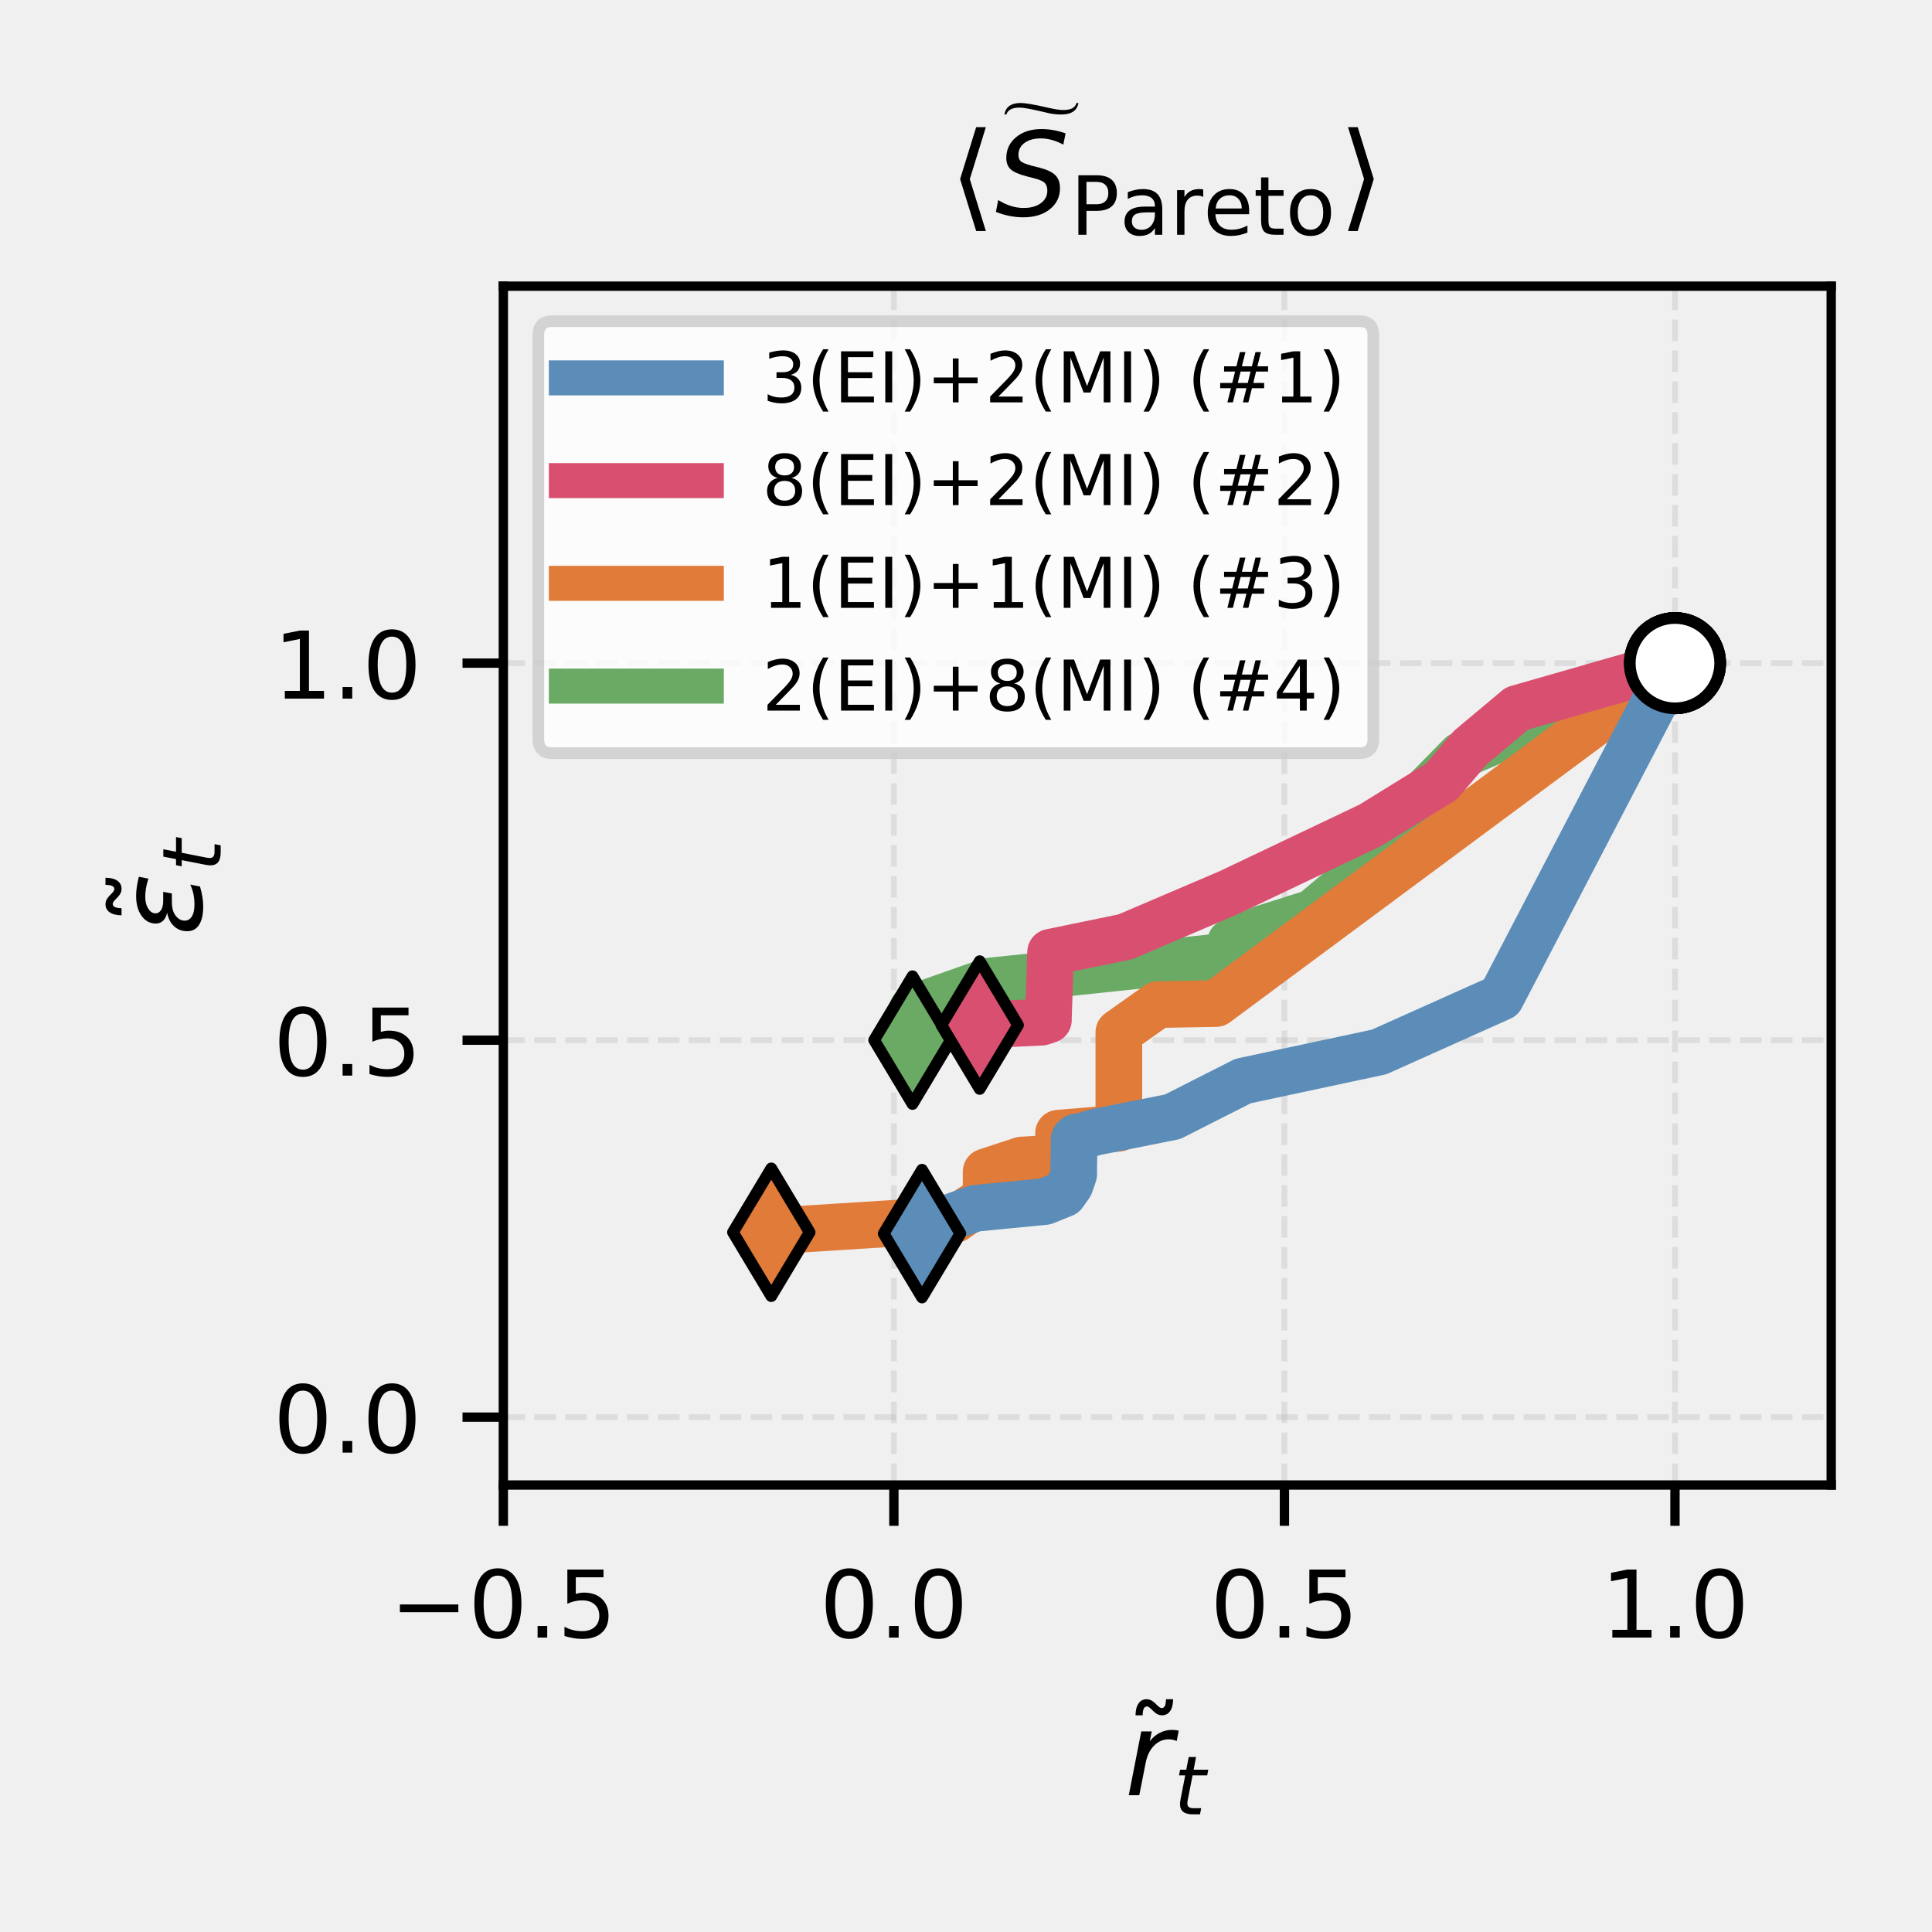
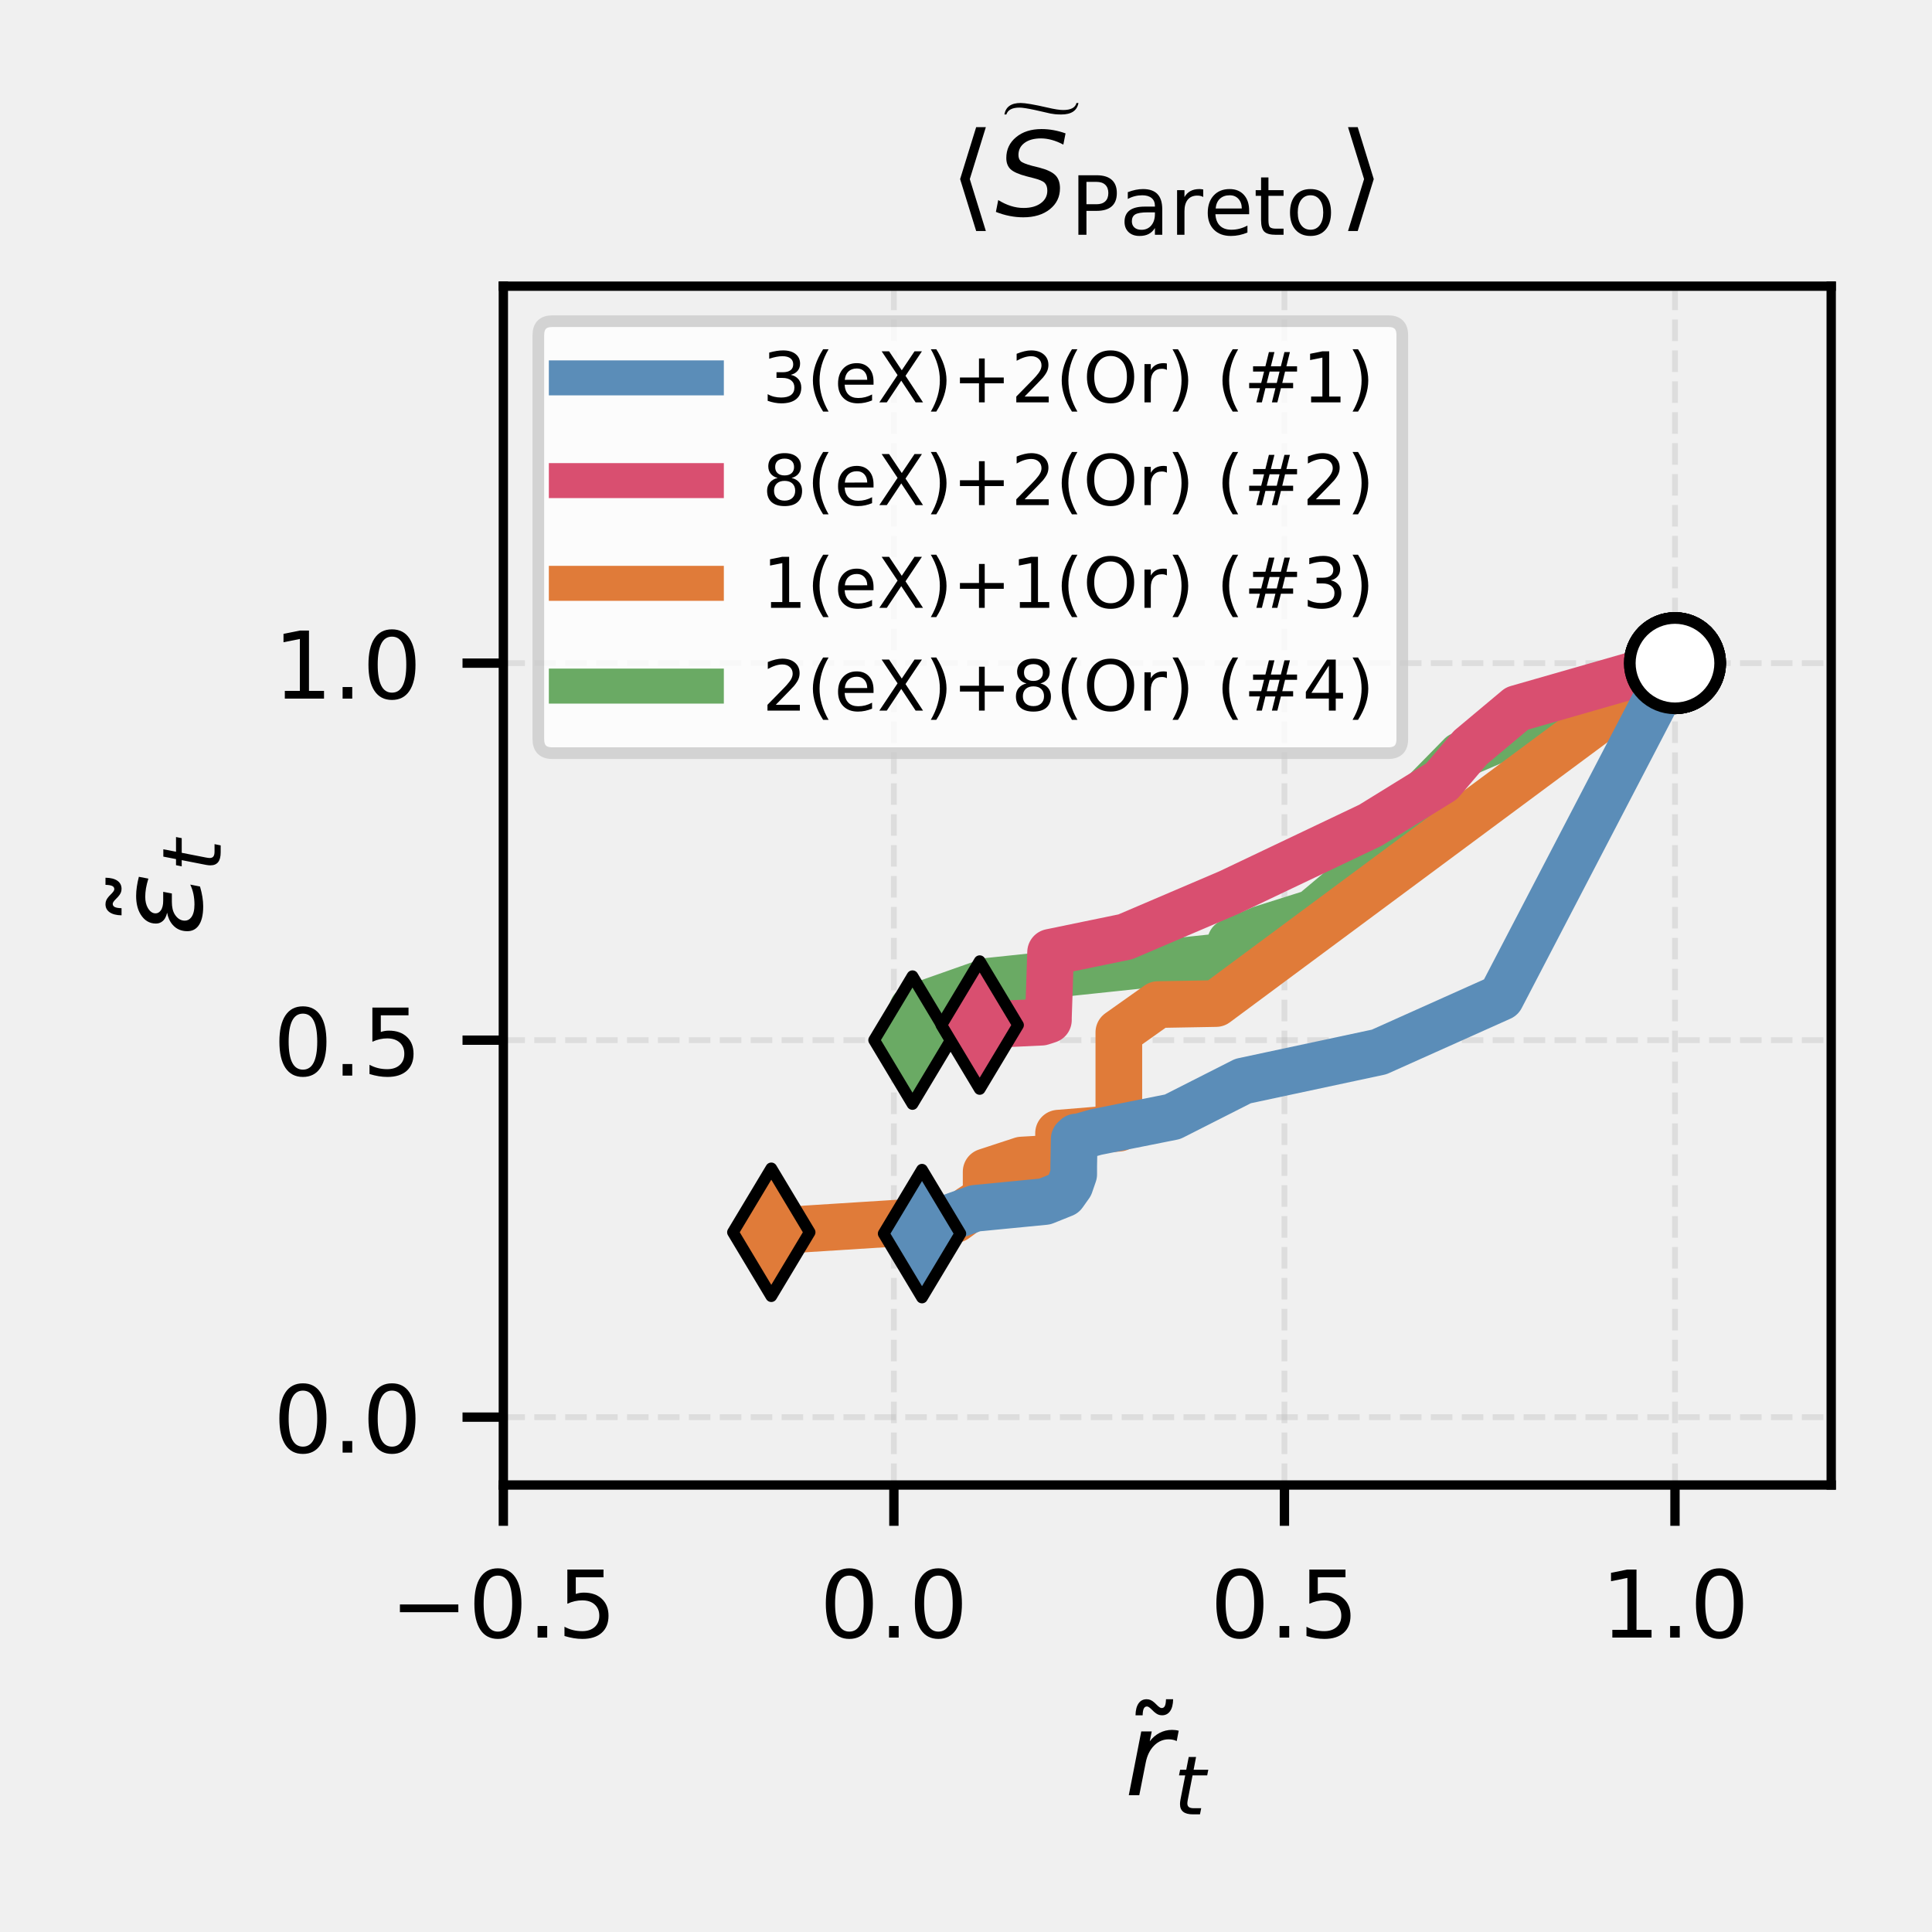
<svg xmlns="http://www.w3.org/2000/svg" xmlns:xlink="http://www.w3.org/1999/xlink" width="165.6pt" height="165.6pt" viewBox="0 0 165.6 165.6" version="1.1">
  <defs>
    <style type="text/css">*{stroke-linejoin: round; stroke-linecap: butt}</style>
  </defs>
  <g id="figure_1">
    <g id="patch_1">
      <path d="M 0 165.6  L 165.6 165.6  L 165.6 0  L 0 0  L 0 165.6  z " style="fill: none" />
    </g>
    <g id="axes_1">
      <g id="patch_2">
        <path d="M 43.144 127.286  L 156.96 127.286  L 156.96 24.529  L 43.144 24.529  L 43.144 127.286  z " style="fill: none" />
      </g>
      <g id="matplotlib.axis_1">
        <g id="xtick_1">
          <g id="line2d_1">
-             <path d="M 43.144 127.286  L 43.144 24.529  " clip-path="url(#pc0c7e67044)" style="fill: none; stroke-dasharray: 1.85,0.8; stroke-dashoffset: 0; stroke: #b0b0b0; stroke-opacity: 0.3; stroke-width: 0.5" />
+             <path d="M 43.144 127.286  L 43.144 24.529  " clip-path="url(#p5fbe1ca15c)" style="fill: none; stroke-dasharray: 1.85,0.8; stroke-dashoffset: 0; stroke: #b0b0b0; stroke-opacity: 0.3; stroke-width: 0.5" />
          </g>
          <g id="line2d_2">
            <defs>
-               <path id="ma63f42498a" d="M 0 0  L 0 3.5  " style="stroke: #000000; stroke-width: 0.8" />
-             </defs>
-             <g>
-               <use xlink:href="#ma63f42498a" x="43.144" y="127.286" style="stroke: #000000; stroke-width: 0.8" />
+               <path id="m121b0144a7" d="M 0 0  L 0 3.5  " style="stroke: #000000; stroke-width: 0.8" />
+             </defs>
+             <g>
+               <use xlink:href="#m121b0144a7" x="43.144" y="127.286" style="stroke: #000000; stroke-width: 0.8" />
            </g>
          </g>
          <g id="text_1">
            <g transform="translate(33.43088 140.3647) scale(0.08 -0.08)">
              <defs>
                <path id="DejaVuSans-2212" d="M 678 2272  L 4684 2272  L 4684 1741  L 678 1741  L 678 2272  z " transform="scale(0.015625)" />
                <path id="DejaVuSans-30" d="M 2034 4250  Q 1547 4250 1301 3770  Q 1056 3291 1056 2328  Q 1056 1369 1301 889  Q 1547 409 2034 409  Q 2525 409 2770 889  Q 3016 1369 3016 2328  Q 3016 3291 2770 3770  Q 2525 4250 2034 4250  z M 2034 4750  Q 2819 4750 3233 4129  Q 3647 3509 3647 2328  Q 3647 1150 3233 529  Q 2819 -91 2034 -91  Q 1250 -91 836 529  Q 422 1150 422 2328  Q 422 3509 836 4129  Q 1250 4750 2034 4750  z " transform="scale(0.015625)" />
                <path id="DejaVuSans-2e" d="M 684 794  L 1344 794  L 1344 0  L 684 0  L 684 794  z " transform="scale(0.015625)" />
                <path id="DejaVuSans-35" d="M 691 4666  L 3169 4666  L 3169 4134  L 1269 4134  L 1269 2991  Q 1406 3038 1543 3061  Q 1681 3084 1819 3084  Q 2600 3084 3056 2656  Q 3513 2228 3513 1497  Q 3513 744 3044 326  Q 2575 -91 1722 -91  Q 1428 -91 1123 -41  Q 819 9 494 109  L 494 744  Q 775 591 1075 516  Q 1375 441 1709 441  Q 2250 441 2565 725  Q 2881 1009 2881 1497  Q 2881 1984 2565 2268  Q 2250 2553 1709 2553  Q 1456 2553 1204 2497  Q 953 2441 691 2322  L 691 4666  z " transform="scale(0.015625)" />
              </defs>
              <use xlink:href="#DejaVuSans-2212" />
              <use xlink:href="#DejaVuSans-30" x="83.789" />
              <use xlink:href="#DejaVuSans-2e" x="147.412" />
              <use xlink:href="#DejaVuSans-35" x="179.199" />
            </g>
          </g>
        </g>
        <g id="xtick_2">
          <g id="line2d_3">
-             <path d="M 76.619 127.286  L 76.619 24.529  " clip-path="url(#pc0c7e67044)" style="fill: none; stroke-dasharray: 1.85,0.8; stroke-dashoffset: 0; stroke: #b0b0b0; stroke-opacity: 0.3; stroke-width: 0.5" />
+             <path d="M 76.619 127.286  L 76.619 24.529  " clip-path="url(#p5fbe1ca15c)" style="fill: none; stroke-dasharray: 1.85,0.8; stroke-dashoffset: 0; stroke: #b0b0b0; stroke-opacity: 0.3; stroke-width: 0.5" />
          </g>
          <g id="line2d_4">
            <g>
-               <use xlink:href="#ma63f42498a" x="76.619" y="127.286" style="stroke: #000000; stroke-width: 0.8" />
+               <use xlink:href="#m121b0144a7" x="76.619" y="127.286" style="stroke: #000000; stroke-width: 0.8" />
            </g>
          </g>
          <g id="text_2">
            <g transform="translate(70.25804 140.3647) scale(0.08 -0.08)">
              <use xlink:href="#DejaVuSans-30" />
              <use xlink:href="#DejaVuSans-2e" x="63.623" />
              <use xlink:href="#DejaVuSans-30" x="95.41" />
            </g>
          </g>
        </g>
        <g id="xtick_3">
          <g id="line2d_5">
-             <path d="M 110.095 127.286  L 110.095 24.529  " clip-path="url(#pc0c7e67044)" style="fill: none; stroke-dasharray: 1.85,0.8; stroke-dashoffset: 0; stroke: #b0b0b0; stroke-opacity: 0.3; stroke-width: 0.5" />
+             <path d="M 110.095 127.286  L 110.095 24.529  " clip-path="url(#p5fbe1ca15c)" style="fill: none; stroke-dasharray: 1.85,0.8; stroke-dashoffset: 0; stroke: #b0b0b0; stroke-opacity: 0.3; stroke-width: 0.5" />
          </g>
          <g id="line2d_6">
            <g>
-               <use xlink:href="#ma63f42498a" x="110.095" y="127.286" style="stroke: #000000; stroke-width: 0.8" />
+               <use xlink:href="#m121b0144a7" x="110.095" y="127.286" style="stroke: #000000; stroke-width: 0.8" />
            </g>
          </g>
          <g id="text_3">
            <g transform="translate(103.7333 140.3647) scale(0.08 -0.08)">
              <use xlink:href="#DejaVuSans-30" />
              <use xlink:href="#DejaVuSans-2e" x="63.623" />
              <use xlink:href="#DejaVuSans-35" x="95.41" />
            </g>
          </g>
        </g>
        <g id="xtick_4">
          <g id="line2d_7">
-             <path d="M 143.57 127.286  L 143.57 24.529  " clip-path="url(#pc0c7e67044)" style="fill: none; stroke-dasharray: 1.85,0.8; stroke-dashoffset: 0; stroke: #b0b0b0; stroke-opacity: 0.3; stroke-width: 0.5" />
+             <path d="M 143.57 127.286  L 143.57 24.529  " clip-path="url(#p5fbe1ca15c)" style="fill: none; stroke-dasharray: 1.85,0.8; stroke-dashoffset: 0; stroke: #b0b0b0; stroke-opacity: 0.3; stroke-width: 0.5" />
          </g>
          <g id="line2d_8">
            <g>
-               <use xlink:href="#ma63f42498a" x="143.57" y="127.286" style="stroke: #000000; stroke-width: 0.8" />
+               <use xlink:href="#m121b0144a7" x="143.57" y="127.286" style="stroke: #000000; stroke-width: 0.8" />
            </g>
          </g>
          <g id="text_4">
            <g transform="translate(137.2086 140.3647) scale(0.08 -0.08)">
              <defs>
                <path id="DejaVuSans-31" d="M 794 531  L 1825 531  L 1825 4091  L 703 3866  L 703 4441  L 1819 4666  L 2450 4666  L 2450 531  L 3481 531  L 3481 0  L 794 0  L 794 531  z " transform="scale(0.015625)" />
              </defs>
              <use xlink:href="#DejaVuSans-31" />
              <use xlink:href="#DejaVuSans-2e" x="63.623" />
              <use xlink:href="#DejaVuSans-30" x="95.41" />
            </g>
          </g>
        </g>
        <g id="text_5">
          <g transform="translate(96.402 153.9488) scale(0.1 -0.1)">
            <defs>
              <path id="DejaVuSans-303" d="M -1619 4281  L -1797 4453  Q -1866 4516 -1917 4545  Q -1969 4575 -2009 4575  Q -2128 4575 -2184 4461  Q -2241 4347 -2247 4091  L -2638 4091  Q -2631 4513 -2472 4742  Q -2313 4972 -2028 4972  Q -1909 4972 -1809 4928  Q -1709 4884 -1594 4781  L -1416 4609  Q -1347 4547 -1295 4517  Q -1244 4488 -1203 4488  Q -1084 4488 -1028 4602  Q -972 4716 -966 4972  L -575 4972  Q -581 4550 -740 4320  Q -900 4091 -1184 4091  Q -1303 4091 -1403 4134  Q -1503 4178 -1619 4281  z " transform="scale(0.015625)" />
              <path id="DejaVuSans-Oblique-72" d="M 2853 2969  Q 2766 3016 2653 3041  Q 2541 3066 2413 3066  Q 1953 3066 1609 2717  Q 1266 2369 1153 1784  L 800 0  L 225 0  L 909 3500  L 1484 3500  L 1375 2956  Q 1603 3259 1920 3421  Q 2238 3584 2597 3584  Q 2691 3584 2781 3573  Q 2872 3563 2963 3538  L 2853 2969  z " transform="scale(0.015625)" />
              <path id="DejaVuSans-Oblique-74" d="M 2706 3500  L 2619 3053  L 1472 3053  L 1100 1153  Q 1081 1047 1072 975  Q 1063 903 1063 863  Q 1063 663 1183 572  Q 1303 481 1569 481  L 2150 481  L 2053 0  L 1503 0  Q 991 0 739 200  Q 488 400 488 806  Q 488 878 497 964  Q 506 1050 525 1153  L 897 3053  L 409 3053  L 500 3500  L 978 3500  L 1172 4494  L 1747 4494  L 1556 3500  L 2706 3500  z " transform="scale(0.015625)" />
            </defs>
            <use xlink:href="#DejaVuSans-303" transform="translate(50.49707 5.3125)" />
            <use xlink:href="#DejaVuSans-Oblique-72" transform="translate(0 0.734375)" />
            <use xlink:href="#DejaVuSans-Oblique-74" transform="translate(42.07031 -15.67188) scale(0.7)" />
          </g>
        </g>
      </g>
      <g id="matplotlib.axis_2">
        <g id="ytick_1">
          <g id="line2d_9">
-             <path d="M 43.144 121.47  L 156.96 121.47  " clip-path="url(#pc0c7e67044)" style="fill: none; stroke-dasharray: 1.85,0.8; stroke-dashoffset: 0; stroke: #b0b0b0; stroke-opacity: 0.3; stroke-width: 0.5" />
+             <path d="M 43.144 121.47  L 156.96 121.47  " clip-path="url(#p5fbe1ca15c)" style="fill: none; stroke-dasharray: 1.85,0.8; stroke-dashoffset: 0; stroke: #b0b0b0; stroke-opacity: 0.3; stroke-width: 0.5" />
          </g>
          <g id="line2d_10">
            <defs>
-               <path id="m6aa1e9649b" d="M 0 0  L -3.5 0  " style="stroke: #000000; stroke-width: 0.8" />
-             </defs>
-             <g>
-               <use xlink:href="#m6aa1e9649b" x="43.144" y="121.47" style="stroke: #000000; stroke-width: 0.8" />
+               <path id="m18153a7101" d="M 0 0  L -3.5 0  " style="stroke: #000000; stroke-width: 0.8" />
+             </defs>
+             <g>
+               <use xlink:href="#m18153a7101" x="43.144" y="121.47" style="stroke: #000000; stroke-width: 0.8" />
            </g>
          </g>
          <g id="text_6">
            <g transform="translate(23.4215 124.5089) scale(0.08 -0.08)">
              <use xlink:href="#DejaVuSans-30" />
              <use xlink:href="#DejaVuSans-2e" x="63.623" />
              <use xlink:href="#DejaVuSans-30" x="95.41" />
            </g>
          </g>
        </g>
        <g id="ytick_2">
          <g id="line2d_11">
-             <path d="M 43.144 89.156  L 156.96 89.156  " clip-path="url(#pc0c7e67044)" style="fill: none; stroke-dasharray: 1.85,0.8; stroke-dashoffset: 0; stroke: #b0b0b0; stroke-opacity: 0.3; stroke-width: 0.5" />
+             <path d="M 43.144 89.156  L 156.96 89.156  " clip-path="url(#p5fbe1ca15c)" style="fill: none; stroke-dasharray: 1.85,0.8; stroke-dashoffset: 0; stroke: #b0b0b0; stroke-opacity: 0.3; stroke-width: 0.5" />
          </g>
          <g id="line2d_12">
            <g>
-               <use xlink:href="#m6aa1e9649b" x="43.144" y="89.156" style="stroke: #000000; stroke-width: 0.8" />
+               <use xlink:href="#m18153a7101" x="43.144" y="89.156" style="stroke: #000000; stroke-width: 0.8" />
            </g>
          </g>
          <g id="text_7">
            <g transform="translate(23.4215 92.19523) scale(0.08 -0.08)">
              <use xlink:href="#DejaVuSans-30" />
              <use xlink:href="#DejaVuSans-2e" x="63.623" />
              <use xlink:href="#DejaVuSans-35" x="95.41" />
            </g>
          </g>
        </g>
        <g id="ytick_3">
          <g id="line2d_13">
-             <path d="M 43.144 56.842  L 156.96 56.842  " clip-path="url(#pc0c7e67044)" style="fill: none; stroke-dasharray: 1.85,0.8; stroke-dashoffset: 0; stroke: #b0b0b0; stroke-opacity: 0.3; stroke-width: 0.5" />
+             <path d="M 43.144 56.842  L 156.96 56.842  " clip-path="url(#p5fbe1ca15c)" style="fill: none; stroke-dasharray: 1.85,0.8; stroke-dashoffset: 0; stroke: #b0b0b0; stroke-opacity: 0.3; stroke-width: 0.5" />
          </g>
          <g id="line2d_14">
            <g>
-               <use xlink:href="#m6aa1e9649b" x="43.144" y="56.842" style="stroke: #000000; stroke-width: 0.8" />
+               <use xlink:href="#m18153a7101" x="43.144" y="56.842" style="stroke: #000000; stroke-width: 0.8" />
            </g>
          </g>
          <g id="text_8">
            <g transform="translate(23.4215 59.88155) scale(0.08 -0.08)">
              <use xlink:href="#DejaVuSans-31" />
              <use xlink:href="#DejaVuSans-2e" x="63.623" />
              <use xlink:href="#DejaVuSans-30" x="95.41" />
            </g>
          </g>
        </g>
        <g id="text_9">
          <g transform="translate(17.34181 80.20725) rotate(-90) scale(0.1 -0.1)">
            <defs>
              <path id="DejaVuSans-Oblique-3b5" d="M 1263 1888  Q 925 1963 778 2166  Q 669 2309 669 2503  Q 669 3034 1175 3344  Q 1575 3588 2188 3588  Q 2425 3588 2684 3550  Q 2944 3513 3234 3438  L 3134 2916  Q 2847 3006 2606 3047  Q 2359 3088 2138 3088  Q 1766 3088 1522 2944  Q 1228 2772 1228 2522  Q 1228 2356 1381 2241  Q 1563 2103 1925 2103  L 2409 2103  L 2319 1628  L 1856 1628  Q 1425 1628 1172 1469  Q 828 1253 828 916  Q 828 703 1013 563  Q 1244 388 1716 388  Q 2006 388 2284 444  Q 2563 503 2806 619  L 2700 84  Q 2403 -3 2131 -47  Q 1859 -91 1609 -91  Q 866 -91 516 194  Q 250 413 250 781  Q 250 1278 600 1584  Q 859 1813 1263 1888  z " transform="scale(0.015625)" />
            </defs>
            <use xlink:href="#DejaVuSans-303" transform="translate(58.73193 5.3125)" />
            <use xlink:href="#DejaVuSans-Oblique-3b5" transform="translate(0 0.671875)" />
            <use xlink:href="#DejaVuSans-Oblique-74" transform="translate(55.00977 -15.73438) scale(0.7)" />
          </g>
        </g>
      </g>
      <g id="line2d_15" />
      <g id="line2d_16" />
      <g id="line2d_17" />
      <g id="line2d_18" />
      <g id="patch_3">
        <path d="M 43.144 127.286  L 43.144 24.529  " style="fill: none; stroke: #000000; stroke-width: 0.8; stroke-linejoin: miter; stroke-linecap: square" />
      </g>
      <g id="patch_4">
        <path d="M 156.96 127.286  L 156.96 24.529  " style="fill: none; stroke: #000000; stroke-width: 0.8; stroke-linejoin: miter; stroke-linecap: square" />
      </g>
      <g id="patch_5">
        <path d="M 43.144 127.286  L 156.96 127.286  " style="fill: none; stroke: #000000; stroke-width: 0.8; stroke-linejoin: miter; stroke-linecap: square" />
      </g>
      <g id="patch_6">
        <path d="M 43.144 24.529  L 156.96 24.529  " style="fill: none; stroke: #000000; stroke-width: 0.8; stroke-linejoin: miter; stroke-linecap: square" />
      </g>
      <g id="text_10">
        <g transform="translate(81.402 18.5285) scale(0.1 -0.1)">
          <defs>
            <path id="DejaVuSans-27e8" d="M 572 2006  L 1453 4856  L 1984 4856  L 1103 2006  L 1984 -844  L 1453 -844  L 572 2006  z " transform="scale(0.015625)" />
            <path id="STIXSizeTwoSym-Regular-303" d="M -1274 4864  L -1107 4864  Q -1280 3891 -2560 3891  Q -2861 3891 -3097 3916  Q -3334 3942 -3484 3974  Q -3635 4006 -4044 4102  Q -4454 4198 -4806 4275  Q -5741 4474 -6093 4474  Q -7021 4474 -7206 3891  L -7373 3891  Q -7200 4864 -5997 4864  Q -5414 4864 -3718 4474  Q -2842 4269 -2400 4269  Q -1421 4269 -1274 4864  z " transform="scale(0.015625)" />
            <path id="DejaVuSans-Oblique-53" d="M 3859 4513  L 3738 3897  Q 3422 4066 3111 4152  Q 2800 4238 2509 4238  Q 1944 4238 1609 3991  Q 1275 3744 1275 3334  Q 1275 3109 1398 2989  Q 1522 2869 2034 2731  L 2413 2638  Q 3053 2472 3303 2217  Q 3553 1963 3553 1503  Q 3553 797 2998 353  Q 2444 -91 1538 -91  Q 1166 -91 791 -17  Q 416 56 38 206  L 166 856  Q 513 641 861 531  Q 1209 422 1556 422  Q 2147 422 2503 684  Q 2859 947 2859 1369  Q 2859 1650 2717 1795  Q 2575 1941 2106 2059  L 1728 2156  Q 1081 2325 845 2545  Q 609 2766 609 3163  Q 609 3859 1145 4304  Q 1681 4750 2541 4750  Q 2875 4750 3203 4690  Q 3531 4631 3859 4513  z " transform="scale(0.015625)" />
            <path id="DejaVuSans-50" d="M 1259 4147  L 1259 2394  L 2053 2394  Q 2494 2394 2734 2622  Q 2975 2850 2975 3272  Q 2975 3691 2734 3919  Q 2494 4147 2053 4147  L 1259 4147  z M 628 4666  L 2053 4666  Q 2838 4666 3239 4311  Q 3641 3956 3641 3272  Q 3641 2581 3239 2228  Q 2838 1875 2053 1875  L 1259 1875  L 1259 0  L 628 0  L 628 4666  z " transform="scale(0.015625)" />
            <path id="DejaVuSans-61" d="M 2194 1759  Q 1497 1759 1228 1600  Q 959 1441 959 1056  Q 959 750 1161 570  Q 1363 391 1709 391  Q 2188 391 2477 730  Q 2766 1069 2766 1631  L 2766 1759  L 2194 1759  z M 3341 1997  L 3341 0  L 2766 0  L 2766 531  Q 2569 213 2275 61  Q 1981 -91 1556 -91  Q 1019 -91 701 211  Q 384 513 384 1019  Q 384 1609 779 1909  Q 1175 2209 1959 2209  L 2766 2209  L 2766 2266  Q 2766 2663 2505 2880  Q 2244 3097 1772 3097  Q 1472 3097 1187 3025  Q 903 2953 641 2809  L 641 3341  Q 956 3463 1253 3523  Q 1550 3584 1831 3584  Q 2591 3584 2966 3190  Q 3341 2797 3341 1997  z " transform="scale(0.015625)" />
            <path id="DejaVuSans-72" d="M 2631 2963  Q 2534 3019 2420 3045  Q 2306 3072 2169 3072  Q 1681 3072 1420 2755  Q 1159 2438 1159 1844  L 1159 0  L 581 0  L 581 3500  L 1159 3500  L 1159 2956  Q 1341 3275 1631 3429  Q 1922 3584 2338 3584  Q 2397 3584 2469 3576  Q 2541 3569 2628 3553  L 2631 2963  z " transform="scale(0.015625)" />
            <path id="DejaVuSans-65" d="M 3597 1894  L 3597 1613  L 953 1613  Q 991 1019 1311 708  Q 1631 397 2203 397  Q 2534 397 2845 478  Q 3156 559 3463 722  L 3463 178  Q 3153 47 2828 -22  Q 2503 -91 2169 -91  Q 1331 -91 842 396  Q 353 884 353 1716  Q 353 2575 817 3079  Q 1281 3584 2069 3584  Q 2775 3584 3186 3129  Q 3597 2675 3597 1894  z M 3022 2063  Q 3016 2534 2758 2815  Q 2500 3097 2075 3097  Q 1594 3097 1305 2825  Q 1016 2553 972 2059  L 3022 2063  z " transform="scale(0.015625)" />
            <path id="DejaVuSans-74" d="M 1172 4494  L 1172 3500  L 2356 3500  L 2356 3053  L 1172 3053  L 1172 1153  Q 1172 725 1289 603  Q 1406 481 1766 481  L 2356 481  L 2356 0  L 1766 0  Q 1100 0 847 248  Q 594 497 594 1153  L 594 3053  L 172 3053  L 172 3500  L 594 3500  L 594 4494  L 1172 4494  z " transform="scale(0.015625)" />
            <path id="DejaVuSans-6f" d="M 1959 3097  Q 1497 3097 1228 2736  Q 959 2375 959 1747  Q 959 1119 1226 758  Q 1494 397 1959 397  Q 2419 397 2687 759  Q 2956 1122 2956 1747  Q 2956 2369 2687 2733  Q 2419 3097 1959 3097  z M 1959 3584  Q 2709 3584 3137 3096  Q 3566 2609 3566 1747  Q 3566 888 3137 398  Q 2709 -91 1959 -91  Q 1206 -91 779 398  Q 353 888 353 1747  Q 353 2609 779 3096  Q 1206 3584 1959 3584  z " transform="scale(0.015625)" />
            <path id="DejaVuSans-27e9" d="M 1925 2006  L 1044 -844  L 513 -844  L 1394 2006  L 513 4856  L 1044 4856  L 1925 2006  z " transform="scale(0.015625)" />
          </defs>
          <use xlink:href="#DejaVuSans-27e8" transform="translate(0 0.4375)" />
          <use xlink:href="#STIXSizeTwoSym-Regular-303" transform="translate(121.5703 47.73438) scale(0.64834)" />
          <use xlink:href="#DejaVuSans-Oblique-53" transform="translate(39.01367 0.4375)" />
          <use xlink:href="#DejaVuSans-50" transform="translate(103.4473 -15.96875) scale(0.7)" />
          <use xlink:href="#DejaVuSans-61" transform="translate(145.6592 -15.96875) scale(0.7)" />
          <use xlink:href="#DejaVuSans-72" transform="translate(188.5547 -15.96875) scale(0.7)" />
          <use xlink:href="#DejaVuSans-65" transform="translate(217.334 -15.96875) scale(0.7)" />
          <use xlink:href="#DejaVuSans-74" transform="translate(260.4004 -15.96875) scale(0.7)" />
          <use xlink:href="#DejaVuSans-6f" transform="translate(287.8467 -15.96875) scale(0.7)" />
          <use xlink:href="#DejaVuSans-27e9" transform="translate(333.4082 0.4375)" />
        </g>
      </g>
      <g id="legend_1">
        <g id="patch_7">
-           <path d="M 47.344 64.556  L 116.513 64.556  Q 117.713 64.556 117.713 63.356  L 117.713 28.729  Q 117.713 27.529 116.513 27.529  L 47.344 27.529  Q 46.144 27.529 46.144 28.729  L 46.144 63.356  Q 46.144 64.556 47.344 64.556  z " style="fill: #ffffff; opacity: 0.8; stroke: #cccccc; stroke-linejoin: miter" />
+           <path d="M 47.344 64.556  L 118.996 64.556  Q 120.196 64.556 120.196 63.356  L 120.196 28.729  Q 120.196 27.529 118.996 27.529  L 47.344 27.529  Q 46.144 27.529 46.144 28.729  L 46.144 63.356  Q 46.144 64.556 47.344 64.556  z " style="fill: #ffffff; opacity: 0.8; stroke: #cccccc; stroke-linejoin: miter" />
        </g>
        <g id="line2d_19">
          <path d="M 48.544 32.388  L 54.544 32.388  L 60.544 32.388  " style="fill: none; stroke: #5b8db8; stroke-width: 3; stroke-linecap: square" />
        </g>
        <g id="text_11">
          <g transform="translate(65.344 34.48756) scale(0.06 -0.06)">
            <defs>
              <path id="DejaVuSans-33" d="M 2597 2516  Q 3050 2419 3304 2112  Q 3559 1806 3559 1356  Q 3559 666 3084 287  Q 2609 -91 1734 -91  Q 1441 -91 1130 -33  Q 819 25 488 141  L 488 750  Q 750 597 1062 519  Q 1375 441 1716 441  Q 2309 441 2620 675  Q 2931 909 2931 1356  Q 2931 1769 2642 2001  Q 2353 2234 1838 2234  L 1294 2234  L 1294 2753  L 1863 2753  Q 2328 2753 2575 2939  Q 2822 3125 2822 3475  Q 2822 3834 2567 4026  Q 2313 4219 1838 4219  Q 1578 4219 1281 4162  Q 984 4106 628 3988  L 628 4550  Q 988 4650 1302 4700  Q 1616 4750 1894 4750  Q 2613 4750 3031 4423  Q 3450 4097 3450 3541  Q 3450 3153 3228 2886  Q 3006 2619 2597 2516  z " transform="scale(0.015625)" />
              <path id="DejaVuSans-28" d="M 1984 4856  Q 1566 4138 1362 3434  Q 1159 2731 1159 2009  Q 1159 1288 1364 580  Q 1569 -128 1984 -844  L 1484 -844  Q 1016 -109 783 600  Q 550 1309 550 2009  Q 550 2706 781 3412  Q 1013 4119 1484 4856  L 1984 4856  z " transform="scale(0.015625)" />
-               <path id="DejaVuSans-45" d="M 628 4666  L 3578 4666  L 3578 4134  L 1259 4134  L 1259 2753  L 3481 2753  L 3481 2222  L 1259 2222  L 1259 531  L 3634 531  L 3634 0  L 628 0  L 628 4666  z " transform="scale(0.015625)" />
-               <path id="DejaVuSans-49" d="M 628 4666  L 1259 4666  L 1259 0  L 628 0  L 628 4666  z " transform="scale(0.015625)" />
+               <path id="DejaVuSans-58" d="M 403 4666  L 1081 4666  L 2241 2931  L 3406 4666  L 4084 4666  L 2584 2425  L 4184 0  L 3506 0  L 2194 1984  L 872 0  L 191 0  L 1856 2491  L 403 4666  z " transform="scale(0.015625)" />
              <path id="DejaVuSans-29" d="M 513 4856  L 1013 4856  Q 1481 4119 1714 3412  Q 1947 2706 1947 2009  Q 1947 1309 1714 600  Q 1481 -109 1013 -844  L 513 -844  Q 928 -128 1133 580  Q 1338 1288 1338 2009  Q 1338 2731 1133 3434  Q 928 4138 513 4856  z " transform="scale(0.015625)" />
              <path id="DejaVuSans-2b" d="M 2944 4013  L 2944 2272  L 4684 2272  L 4684 1741  L 2944 1741  L 2944 0  L 2419 0  L 2419 1741  L 678 1741  L 678 2272  L 2419 2272  L 2419 4013  L 2944 4013  z " transform="scale(0.015625)" />
              <path id="DejaVuSans-32" d="M 1228 531  L 3431 531  L 3431 0  L 469 0  L 469 531  Q 828 903 1448 1529  Q 2069 2156 2228 2338  Q 2531 2678 2651 2914  Q 2772 3150 2772 3378  Q 2772 3750 2511 3984  Q 2250 4219 1831 4219  Q 1534 4219 1204 4116  Q 875 4013 500 3803  L 500 4441  Q 881 4594 1212 4672  Q 1544 4750 1819 4750  Q 2544 4750 2975 4387  Q 3406 4025 3406 3419  Q 3406 3131 3298 2873  Q 3191 2616 2906 2266  Q 2828 2175 2409 1742  Q 1991 1309 1228 531  z " transform="scale(0.015625)" />
-               <path id="DejaVuSans-4d" d="M 628 4666  L 1569 4666  L 2759 1491  L 3956 4666  L 4897 4666  L 4897 0  L 4281 0  L 4281 4097  L 3078 897  L 2444 897  L 1241 4097  L 1241 0  L 628 0  L 628 4666  z " transform="scale(0.015625)" />
+               <path id="DejaVuSans-4f" d="M 2522 4238  Q 1834 4238 1429 3725  Q 1025 3213 1025 2328  Q 1025 1447 1429 934  Q 1834 422 2522 422  Q 3209 422 3611 934  Q 4013 1447 4013 2328  Q 4013 3213 3611 3725  Q 3209 4238 2522 4238  z M 2522 4750  Q 3503 4750 4090 4092  Q 4678 3434 4678 2328  Q 4678 1225 4090 567  Q 3503 -91 2522 -91  Q 1538 -91 948 565  Q 359 1222 359 2328  Q 359 3434 948 4092  Q 1538 4750 2522 4750  z " transform="scale(0.015625)" />
              <path id="DejaVuSans-20" transform="scale(0.015625)" />
              <path id="DejaVuSans-23" d="M 3272 2816  L 2363 2816  L 2100 1772  L 3016 1772  L 3272 2816  z M 2803 4594  L 2478 3297  L 3391 3297  L 3719 4594  L 4219 4594  L 3897 3297  L 4872 3297  L 4872 2816  L 3775 2816  L 3519 1772  L 4513 1772  L 4513 1294  L 3397 1294  L 3072 0  L 2572 0  L 2894 1294  L 1978 1294  L 1656 0  L 1153 0  L 1478 1294  L 494 1294  L 494 1772  L 1594 1772  L 1856 2816  L 850 2816  L 850 3297  L 1978 3297  L 2297 4594  L 2803 4594  z " transform="scale(0.015625)" />
            </defs>
            <use xlink:href="#DejaVuSans-33" />
            <use xlink:href="#DejaVuSans-28" x="63.623" />
-             <use xlink:href="#DejaVuSans-45" x="102.637" />
-             <use xlink:href="#DejaVuSans-49" x="165.82" />
-             <use xlink:href="#DejaVuSans-29" x="195.312" />
-             <use xlink:href="#DejaVuSans-2b" x="234.326" />
-             <use xlink:href="#DejaVuSans-32" x="318.115" />
-             <use xlink:href="#DejaVuSans-28" x="381.738" />
-             <use xlink:href="#DejaVuSans-4d" x="420.752" />
-             <use xlink:href="#DejaVuSans-49" x="507.031" />
-             <use xlink:href="#DejaVuSans-29" x="536.523" />
-             <use xlink:href="#DejaVuSans-20" x="575.537" />
-             <use xlink:href="#DejaVuSans-28" x="607.324" />
-             <use xlink:href="#DejaVuSans-23" x="646.338" />
-             <use xlink:href="#DejaVuSans-31" x="730.127" />
-             <use xlink:href="#DejaVuSans-29" x="793.75" />
+             <use xlink:href="#DejaVuSans-65" x="102.637" />
+             <use xlink:href="#DejaVuSans-58" x="164.16" />
+             <use xlink:href="#DejaVuSans-29" x="232.666" />
+             <use xlink:href="#DejaVuSans-2b" x="271.68" />
+             <use xlink:href="#DejaVuSans-32" x="355.469" />
+             <use xlink:href="#DejaVuSans-28" x="419.092" />
+             <use xlink:href="#DejaVuSans-4f" x="458.105" />
+             <use xlink:href="#DejaVuSans-72" x="536.816" />
+             <use xlink:href="#DejaVuSans-29" x="577.93" />
+             <use xlink:href="#DejaVuSans-20" x="616.943" />
+             <use xlink:href="#DejaVuSans-28" x="648.73" />
+             <use xlink:href="#DejaVuSans-23" x="687.744" />
+             <use xlink:href="#DejaVuSans-31" x="771.533" />
+             <use xlink:href="#DejaVuSans-29" x="835.156" />
          </g>
        </g>
        <g id="line2d_20">
          <path d="M 48.544 41.194  L 54.544 41.194  L 60.544 41.194  " style="fill: none; stroke: #d94f70; stroke-width: 3; stroke-linecap: square" />
        </g>
        <g id="text_12">
          <g transform="translate(65.344 43.29444) scale(0.06 -0.06)">
            <defs>
              <path id="DejaVuSans-38" d="M 2034 2216  Q 1584 2216 1326 1975  Q 1069 1734 1069 1313  Q 1069 891 1326 650  Q 1584 409 2034 409  Q 2484 409 2743 651  Q 3003 894 3003 1313  Q 3003 1734 2745 1975  Q 2488 2216 2034 2216  z M 1403 2484  Q 997 2584 770 2862  Q 544 3141 544 3541  Q 544 4100 942 4425  Q 1341 4750 2034 4750  Q 2731 4750 3128 4425  Q 3525 4100 3525 3541  Q 3525 3141 3298 2862  Q 3072 2584 2669 2484  Q 3125 2378 3379 2068  Q 3634 1759 3634 1313  Q 3634 634 3220 271  Q 2806 -91 2034 -91  Q 1263 -91 848 271  Q 434 634 434 1313  Q 434 1759 690 2068  Q 947 2378 1403 2484  z M 1172 3481  Q 1172 3119 1398 2916  Q 1625 2713 2034 2713  Q 2441 2713 2670 2916  Q 2900 3119 2900 3481  Q 2900 3844 2670 4047  Q 2441 4250 2034 4250  Q 1625 4250 1398 4047  Q 1172 3844 1172 3481  z " transform="scale(0.015625)" />
            </defs>
            <use xlink:href="#DejaVuSans-38" />
            <use xlink:href="#DejaVuSans-28" x="63.623" />
-             <use xlink:href="#DejaVuSans-45" x="102.637" />
-             <use xlink:href="#DejaVuSans-49" x="165.82" />
-             <use xlink:href="#DejaVuSans-29" x="195.312" />
-             <use xlink:href="#DejaVuSans-2b" x="234.326" />
-             <use xlink:href="#DejaVuSans-32" x="318.115" />
-             <use xlink:href="#DejaVuSans-28" x="381.738" />
-             <use xlink:href="#DejaVuSans-4d" x="420.752" />
-             <use xlink:href="#DejaVuSans-49" x="507.031" />
-             <use xlink:href="#DejaVuSans-29" x="536.523" />
-             <use xlink:href="#DejaVuSans-20" x="575.537" />
-             <use xlink:href="#DejaVuSans-28" x="607.324" />
-             <use xlink:href="#DejaVuSans-23" x="646.338" />
-             <use xlink:href="#DejaVuSans-32" x="730.127" />
-             <use xlink:href="#DejaVuSans-29" x="793.75" />
+             <use xlink:href="#DejaVuSans-65" x="102.637" />
+             <use xlink:href="#DejaVuSans-58" x="164.16" />
+             <use xlink:href="#DejaVuSans-29" x="232.666" />
+             <use xlink:href="#DejaVuSans-2b" x="271.68" />
+             <use xlink:href="#DejaVuSans-32" x="355.469" />
+             <use xlink:href="#DejaVuSans-28" x="419.092" />
+             <use xlink:href="#DejaVuSans-4f" x="458.105" />
+             <use xlink:href="#DejaVuSans-72" x="536.816" />
+             <use xlink:href="#DejaVuSans-29" x="577.93" />
+             <use xlink:href="#DejaVuSans-20" x="616.943" />
+             <use xlink:href="#DejaVuSans-28" x="648.73" />
+             <use xlink:href="#DejaVuSans-23" x="687.744" />
+             <use xlink:href="#DejaVuSans-32" x="771.533" />
+             <use xlink:href="#DejaVuSans-29" x="835.156" />
          </g>
        </g>
        <g id="line2d_21">
          <path d="M 48.544 50.001  L 54.544 50.001  L 60.544 50.001  " style="fill: none; stroke: #e07b39; stroke-width: 3; stroke-linecap: square" />
        </g>
        <g id="text_13">
          <g transform="translate(65.344 52.10131) scale(0.06 -0.06)">
            <use xlink:href="#DejaVuSans-31" />
            <use xlink:href="#DejaVuSans-28" x="63.623" />
-             <use xlink:href="#DejaVuSans-45" x="102.637" />
-             <use xlink:href="#DejaVuSans-49" x="165.82" />
-             <use xlink:href="#DejaVuSans-29" x="195.312" />
-             <use xlink:href="#DejaVuSans-2b" x="234.326" />
-             <use xlink:href="#DejaVuSans-31" x="318.115" />
-             <use xlink:href="#DejaVuSans-28" x="381.738" />
-             <use xlink:href="#DejaVuSans-4d" x="420.752" />
-             <use xlink:href="#DejaVuSans-49" x="507.031" />
-             <use xlink:href="#DejaVuSans-29" x="536.523" />
-             <use xlink:href="#DejaVuSans-20" x="575.537" />
-             <use xlink:href="#DejaVuSans-28" x="607.324" />
-             <use xlink:href="#DejaVuSans-23" x="646.338" />
-             <use xlink:href="#DejaVuSans-33" x="730.127" />
-             <use xlink:href="#DejaVuSans-29" x="793.75" />
+             <use xlink:href="#DejaVuSans-65" x="102.637" />
+             <use xlink:href="#DejaVuSans-58" x="164.16" />
+             <use xlink:href="#DejaVuSans-29" x="232.666" />
+             <use xlink:href="#DejaVuSans-2b" x="271.68" />
+             <use xlink:href="#DejaVuSans-31" x="355.469" />
+             <use xlink:href="#DejaVuSans-28" x="419.092" />
+             <use xlink:href="#DejaVuSans-4f" x="458.105" />
+             <use xlink:href="#DejaVuSans-72" x="536.816" />
+             <use xlink:href="#DejaVuSans-29" x="577.93" />
+             <use xlink:href="#DejaVuSans-20" x="616.943" />
+             <use xlink:href="#DejaVuSans-28" x="648.73" />
+             <use xlink:href="#DejaVuSans-23" x="687.744" />
+             <use xlink:href="#DejaVuSans-33" x="771.533" />
+             <use xlink:href="#DejaVuSans-29" x="835.156" />
          </g>
        </g>
        <g id="line2d_22">
          <path d="M 48.544 58.808  L 54.544 58.808  L 60.544 58.808  " style="fill: none; stroke: #6aaa64; stroke-width: 3; stroke-linecap: square" />
        </g>
        <g id="text_14">
          <g transform="translate(65.344 60.90819) scale(0.06 -0.06)">
            <defs>
              <path id="DejaVuSans-34" d="M 2419 4116  L 825 1625  L 2419 1625  L 2419 4116  z M 2253 4666  L 3047 4666  L 3047 1625  L 3713 1625  L 3713 1100  L 3047 1100  L 3047 0  L 2419 0  L 2419 1100  L 313 1100  L 313 1709  L 2253 4666  z " transform="scale(0.015625)" />
            </defs>
            <use xlink:href="#DejaVuSans-32" />
            <use xlink:href="#DejaVuSans-28" x="63.623" />
-             <use xlink:href="#DejaVuSans-45" x="102.637" />
-             <use xlink:href="#DejaVuSans-49" x="165.82" />
-             <use xlink:href="#DejaVuSans-29" x="195.312" />
-             <use xlink:href="#DejaVuSans-2b" x="234.326" />
-             <use xlink:href="#DejaVuSans-38" x="318.115" />
-             <use xlink:href="#DejaVuSans-28" x="381.738" />
-             <use xlink:href="#DejaVuSans-4d" x="420.752" />
-             <use xlink:href="#DejaVuSans-49" x="507.031" />
-             <use xlink:href="#DejaVuSans-29" x="536.523" />
-             <use xlink:href="#DejaVuSans-20" x="575.537" />
-             <use xlink:href="#DejaVuSans-28" x="607.324" />
-             <use xlink:href="#DejaVuSans-23" x="646.338" />
-             <use xlink:href="#DejaVuSans-34" x="730.127" />
-             <use xlink:href="#DejaVuSans-29" x="793.75" />
+             <use xlink:href="#DejaVuSans-65" x="102.637" />
+             <use xlink:href="#DejaVuSans-58" x="164.16" />
+             <use xlink:href="#DejaVuSans-29" x="232.666" />
+             <use xlink:href="#DejaVuSans-2b" x="271.68" />
+             <use xlink:href="#DejaVuSans-38" x="355.469" />
+             <use xlink:href="#DejaVuSans-28" x="419.092" />
+             <use xlink:href="#DejaVuSans-4f" x="458.105" />
+             <use xlink:href="#DejaVuSans-72" x="536.816" />
+             <use xlink:href="#DejaVuSans-29" x="577.93" />
+             <use xlink:href="#DejaVuSans-20" x="616.943" />
+             <use xlink:href="#DejaVuSans-28" x="648.73" />
+             <use xlink:href="#DejaVuSans-23" x="687.744" />
+             <use xlink:href="#DejaVuSans-34" x="771.533" />
+             <use xlink:href="#DejaVuSans-29" x="835.156" />
          </g>
        </g>
      </g>
      <g id="line2d_23">
-         <path d="M 143.57 56.842  L 135.419 60.346  L 125.23 64.726  L 119.623 70.434  L 116.053 75.265  L 112.511 78.236  L 108.118 79.624  L 105.481 80.749  L 105.481 81.333  L 105.481 81.917  L 95.104 83.011  L 84.727 84.104  L 82.121 85.023  L 78.865 86.172  L 78.213 86.48  L 78.213 86.612  L 78.213 86.985  L 78.213 87.787  L 78.213 88.357  L 78.213 88.71  L 78.213 89.152  " clip-path="url(#pc0c7e67044)" style="fill: none; stroke: #6aaa64; stroke-width: 4; stroke-linecap: square" />
+         <path d="M 143.57 56.842  L 135.419 60.346  L 125.23 64.726  L 119.623 70.434  L 116.053 75.265  L 112.511 78.236  L 108.118 79.624  L 105.481 80.749  L 105.481 81.333  L 105.481 81.917  L 95.104 83.011  L 84.727 84.104  L 82.121 85.023  L 78.865 86.172  L 78.213 86.48  L 78.213 86.612  L 78.213 86.985  L 78.213 87.787  L 78.213 88.357  L 78.213 88.71  L 78.213 89.152  " clip-path="url(#p5fbe1ca15c)" style="fill: none; stroke: #6aaa64; stroke-width: 4; stroke-linecap: square" />
      </g>
      <g id="PathCollection_1">
        <defs>
-           <path id="m18447e1a30" d="M 0 3.873  C 1.027 3.873 2.012 3.465 2.739 2.739  C 3.465 2.012 3.873 1.027 3.873 0  C 3.873 -1.027 3.465 -2.012 2.739 -2.739  C 2.012 -3.465 1.027 -3.873 0 -3.873  C -1.027 -3.873 -2.012 -3.465 -2.739 -2.739  C -3.465 -2.012 -3.873 -1.027 -3.873 0  C -3.873 1.027 -3.465 2.012 -2.739 2.739  C -2.012 3.465 -1.027 3.873 0 3.873  z " style="stroke: #000000" />
+           <path id="meffb5e9800" d="M 0 3.873  C 1.027 3.873 2.012 3.465 2.739 2.739  C 3.465 2.012 3.873 1.027 3.873 0  C 3.873 -1.027 3.465 -2.012 2.739 -2.739  C 2.012 -3.465 1.027 -3.873 0 -3.873  C -1.027 -3.873 -2.012 -3.465 -2.739 -2.739  C -3.465 -2.012 -3.873 -1.027 -3.873 0  C -3.873 1.027 -3.465 2.012 -2.739 2.739  C -2.012 3.465 -1.027 3.873 0 3.873  z " style="stroke: #000000" />
        </defs>
-         <g clip-path="url(#pc0c7e67044)">
-           <use xlink:href="#m18447e1a30" x="143.57" y="56.842" style="fill: #ffffff; stroke: #000000" />
+         <g clip-path="url(#p5fbe1ca15c)">
+           <use xlink:href="#meffb5e9800" x="143.57" y="56.842" style="fill: #ffffff; stroke: #000000" />
        </g>
      </g>
      <g id="line2d_24">
-         <path d="M 143.57 56.842  L 104.228 86.019  L 99.254 86.107  L 95.901 88.483  L 95.901 90.522  L 95.901 96.704  L 90.733 97.127  L 90.733 97.475  L 90.733 97.156  L 90.733 98.404  L 90.687 99.051  L 90.641 99.253  L 87.583 99.431  L 84.526 100.434  L 84.526 101.591  L 84.526 102.137  L 84.526 102.697  L 83.199 103.557  L 81.873 104.523  L 69.021 105.337  L 66.111 105.623  " clip-path="url(#pc0c7e67044)" style="fill: none; stroke: #e07b39; stroke-width: 4; stroke-linecap: square" />
+         <path d="M 143.57 56.842  L 104.228 86.019  L 99.254 86.107  L 95.901 88.483  L 95.901 90.522  L 95.901 96.704  L 90.733 97.127  L 90.733 97.475  L 90.733 97.156  L 90.733 98.404  L 90.687 99.051  L 90.641 99.253  L 87.583 99.431  L 84.526 100.434  L 84.526 101.591  L 84.526 102.137  L 84.526 102.697  L 83.199 103.557  L 81.873 104.523  L 69.021 105.337  L 66.111 105.623  " clip-path="url(#p5fbe1ca15c)" style="fill: none; stroke: #e07b39; stroke-width: 4; stroke-linecap: square" />
      </g>
      <g id="PathCollection_2">
-         <g clip-path="url(#pc0c7e67044)">
-           <use xlink:href="#m18447e1a30" x="143.57" y="56.842" style="fill: #ffffff; stroke: #000000" />
+         <g clip-path="url(#p5fbe1ca15c)">
+           <use xlink:href="#meffb5e9800" x="143.57" y="56.842" style="fill: #ffffff; stroke: #000000" />
        </g>
      </g>
      <g id="line2d_25">
-         <path d="M 143.57 56.842  L 137.552 58.569  L 130.029 60.728  L 126.043 64.066  L 123.561 66.973  L 117.47 70.734  L 105.342 76.504  L 96.463 80.297  L 93.257 80.958  L 90.051 81.62  L 89.958 84.412  L 89.865 87.205  L 89.865 86.729  L 89.865 86.135  L 89.865 86.324  L 89.865 86.836  L 89.865 87.15  L 89.865 87.424  L 89.276 87.615  L 86.92 87.726  L 83.975 87.863  " clip-path="url(#pc0c7e67044)" style="fill: none; stroke: #d94f70; stroke-width: 4; stroke-linecap: square" />
+         <path d="M 143.57 56.842  L 137.552 58.569  L 130.029 60.728  L 126.043 64.066  L 123.561 66.973  L 117.47 70.734  L 105.342 76.504  L 96.463 80.297  L 93.257 80.958  L 90.051 81.62  L 89.958 84.412  L 89.865 87.205  L 89.865 86.729  L 89.865 86.135  L 89.865 86.324  L 89.865 86.836  L 89.865 87.15  L 89.865 87.424  L 89.276 87.615  L 86.92 87.726  L 83.975 87.863  " clip-path="url(#p5fbe1ca15c)" style="fill: none; stroke: #d94f70; stroke-width: 4; stroke-linecap: square" />
      </g>
      <g id="PathCollection_3">
-         <g clip-path="url(#pc0c7e67044)">
-           <use xlink:href="#m18447e1a30" x="143.57" y="56.842" style="fill: #ffffff; stroke: #000000" />
+         <g clip-path="url(#p5fbe1ca15c)">
+           <use xlink:href="#meffb5e9800" x="143.57" y="56.842" style="fill: #ffffff; stroke: #000000" />
        </g>
      </g>
      <g id="line2d_26">
-         <path d="M 143.57 56.842  L 128.654 85.488  L 118.207 90.169  L 106.544 92.662  L 100.506 95.724  L 93.941 97.034  L 92.535 97.434  L 92.535 97.476  L 92.26 97.455  L 92.076 97.628  L 92.059 98.51  L 92.033 99.947  L 92.033 100.65  L 91.715 101.568  L 91.166 102.342  L 89.551 102.99  L 83.579 103.571  L 80.832 104.559  L 80.072 105.362  L 79.03 105.446  L 79.03 105.738  " clip-path="url(#pc0c7e67044)" style="fill: none; stroke: #5b8db8; stroke-width: 4; stroke-linecap: square" />
+         <path d="M 143.57 56.842  L 128.654 85.488  L 118.207 90.169  L 106.544 92.662  L 100.506 95.724  L 93.941 97.034  L 92.535 97.434  L 92.535 97.476  L 92.26 97.455  L 92.076 97.628  L 92.059 98.51  L 92.033 99.947  L 92.033 100.65  L 91.715 101.568  L 91.166 102.342  L 89.551 102.99  L 83.579 103.571  L 80.832 104.559  L 80.072 105.362  L 79.03 105.446  L 79.03 105.738  " clip-path="url(#p5fbe1ca15c)" style="fill: none; stroke: #5b8db8; stroke-width: 4; stroke-linecap: square" />
      </g>
      <g id="PathCollection_4">
-         <g clip-path="url(#pc0c7e67044)">
-           <use xlink:href="#m18447e1a30" x="143.57" y="56.842" style="fill: #ffffff; stroke: #000000" />
+         <g clip-path="url(#p5fbe1ca15c)">
+           <use xlink:href="#meffb5e9800" x="143.57" y="56.842" style="fill: #ffffff; stroke: #000000" />
        </g>
      </g>
      <g id="PathCollection_5">
        <defs>
-           <path id="mc125ebfae9" d="M -0 5.477  L 3.286 0  L 0 -5.477  L -3.286 -0  z " style="stroke: #000000" />
+           <path id="m1a10cb657f" d="M -0 5.477  L 3.286 0  L 0 -5.477  L -3.286 -0  z " style="stroke: #000000" />
        </defs>
-         <g clip-path="url(#pc0c7e67044)">
-           <use xlink:href="#mc125ebfae9" x="78.213" y="89.152" style="fill: #6aaa64; stroke: #000000" />
+         <g clip-path="url(#p5fbe1ca15c)">
+           <use xlink:href="#m1a10cb657f" x="78.213" y="89.152" style="fill: #6aaa64; stroke: #000000" />
        </g>
      </g>
      <g id="PathCollection_6">
        <defs>
-           <path id="mb1b8d0ecd4" d="M -0 5.477  L 3.286 0  L 0 -5.477  L -3.286 -0  z " style="stroke: #000000" />
+           <path id="m977fc317e1" d="M -0 5.477  L 3.286 0  L 0 -5.477  L -3.286 -0  z " style="stroke: #000000" />
        </defs>
-         <g clip-path="url(#pc0c7e67044)">
-           <use xlink:href="#mb1b8d0ecd4" x="66.111" y="105.623" style="fill: #e07b39; stroke: #000000" />
+         <g clip-path="url(#p5fbe1ca15c)">
+           <use xlink:href="#m977fc317e1" x="66.111" y="105.623" style="fill: #e07b39; stroke: #000000" />
        </g>
      </g>
      <g id="PathCollection_7">
        <defs>
-           <path id="m8c4fc46608" d="M -0 5.477  L 3.286 0  L 0 -5.477  L -3.286 -0  z " style="stroke: #000000" />
+           <path id="m295526703c" d="M -0 5.477  L 3.286 0  L 0 -5.477  L -3.286 -0  z " style="stroke: #000000" />
        </defs>
-         <g clip-path="url(#pc0c7e67044)">
-           <use xlink:href="#m8c4fc46608" x="83.975" y="87.863" style="fill: #d94f70; stroke: #000000" />
+         <g clip-path="url(#p5fbe1ca15c)">
+           <use xlink:href="#m295526703c" x="83.975" y="87.863" style="fill: #d94f70; stroke: #000000" />
        </g>
      </g>
      <g id="PathCollection_8">
        <defs>
-           <path id="md2be836729" d="M -0 5.477  L 3.286 0  L 0 -5.477  L -3.286 -0  z " style="stroke: #000000" />
+           <path id="m16f2dfcc50" d="M -0 5.477  L 3.286 0  L 0 -5.477  L -3.286 -0  z " style="stroke: #000000" />
        </defs>
-         <g clip-path="url(#pc0c7e67044)">
-           <use xlink:href="#md2be836729" x="79.03" y="105.738" style="fill: #5b8db8; stroke: #000000" />
+         <g clip-path="url(#p5fbe1ca15c)">
+           <use xlink:href="#m16f2dfcc50" x="79.03" y="105.738" style="fill: #5b8db8; stroke: #000000" />
        </g>
      </g>
    </g>
  </g>
  <defs>
-     <clipPath id="pc0c7e67044">
+     <clipPath id="p5fbe1ca15c">
      <rect x="43.144" y="24.529" width="113.816" height="102.757" />
    </clipPath>
  </defs>
</svg>
